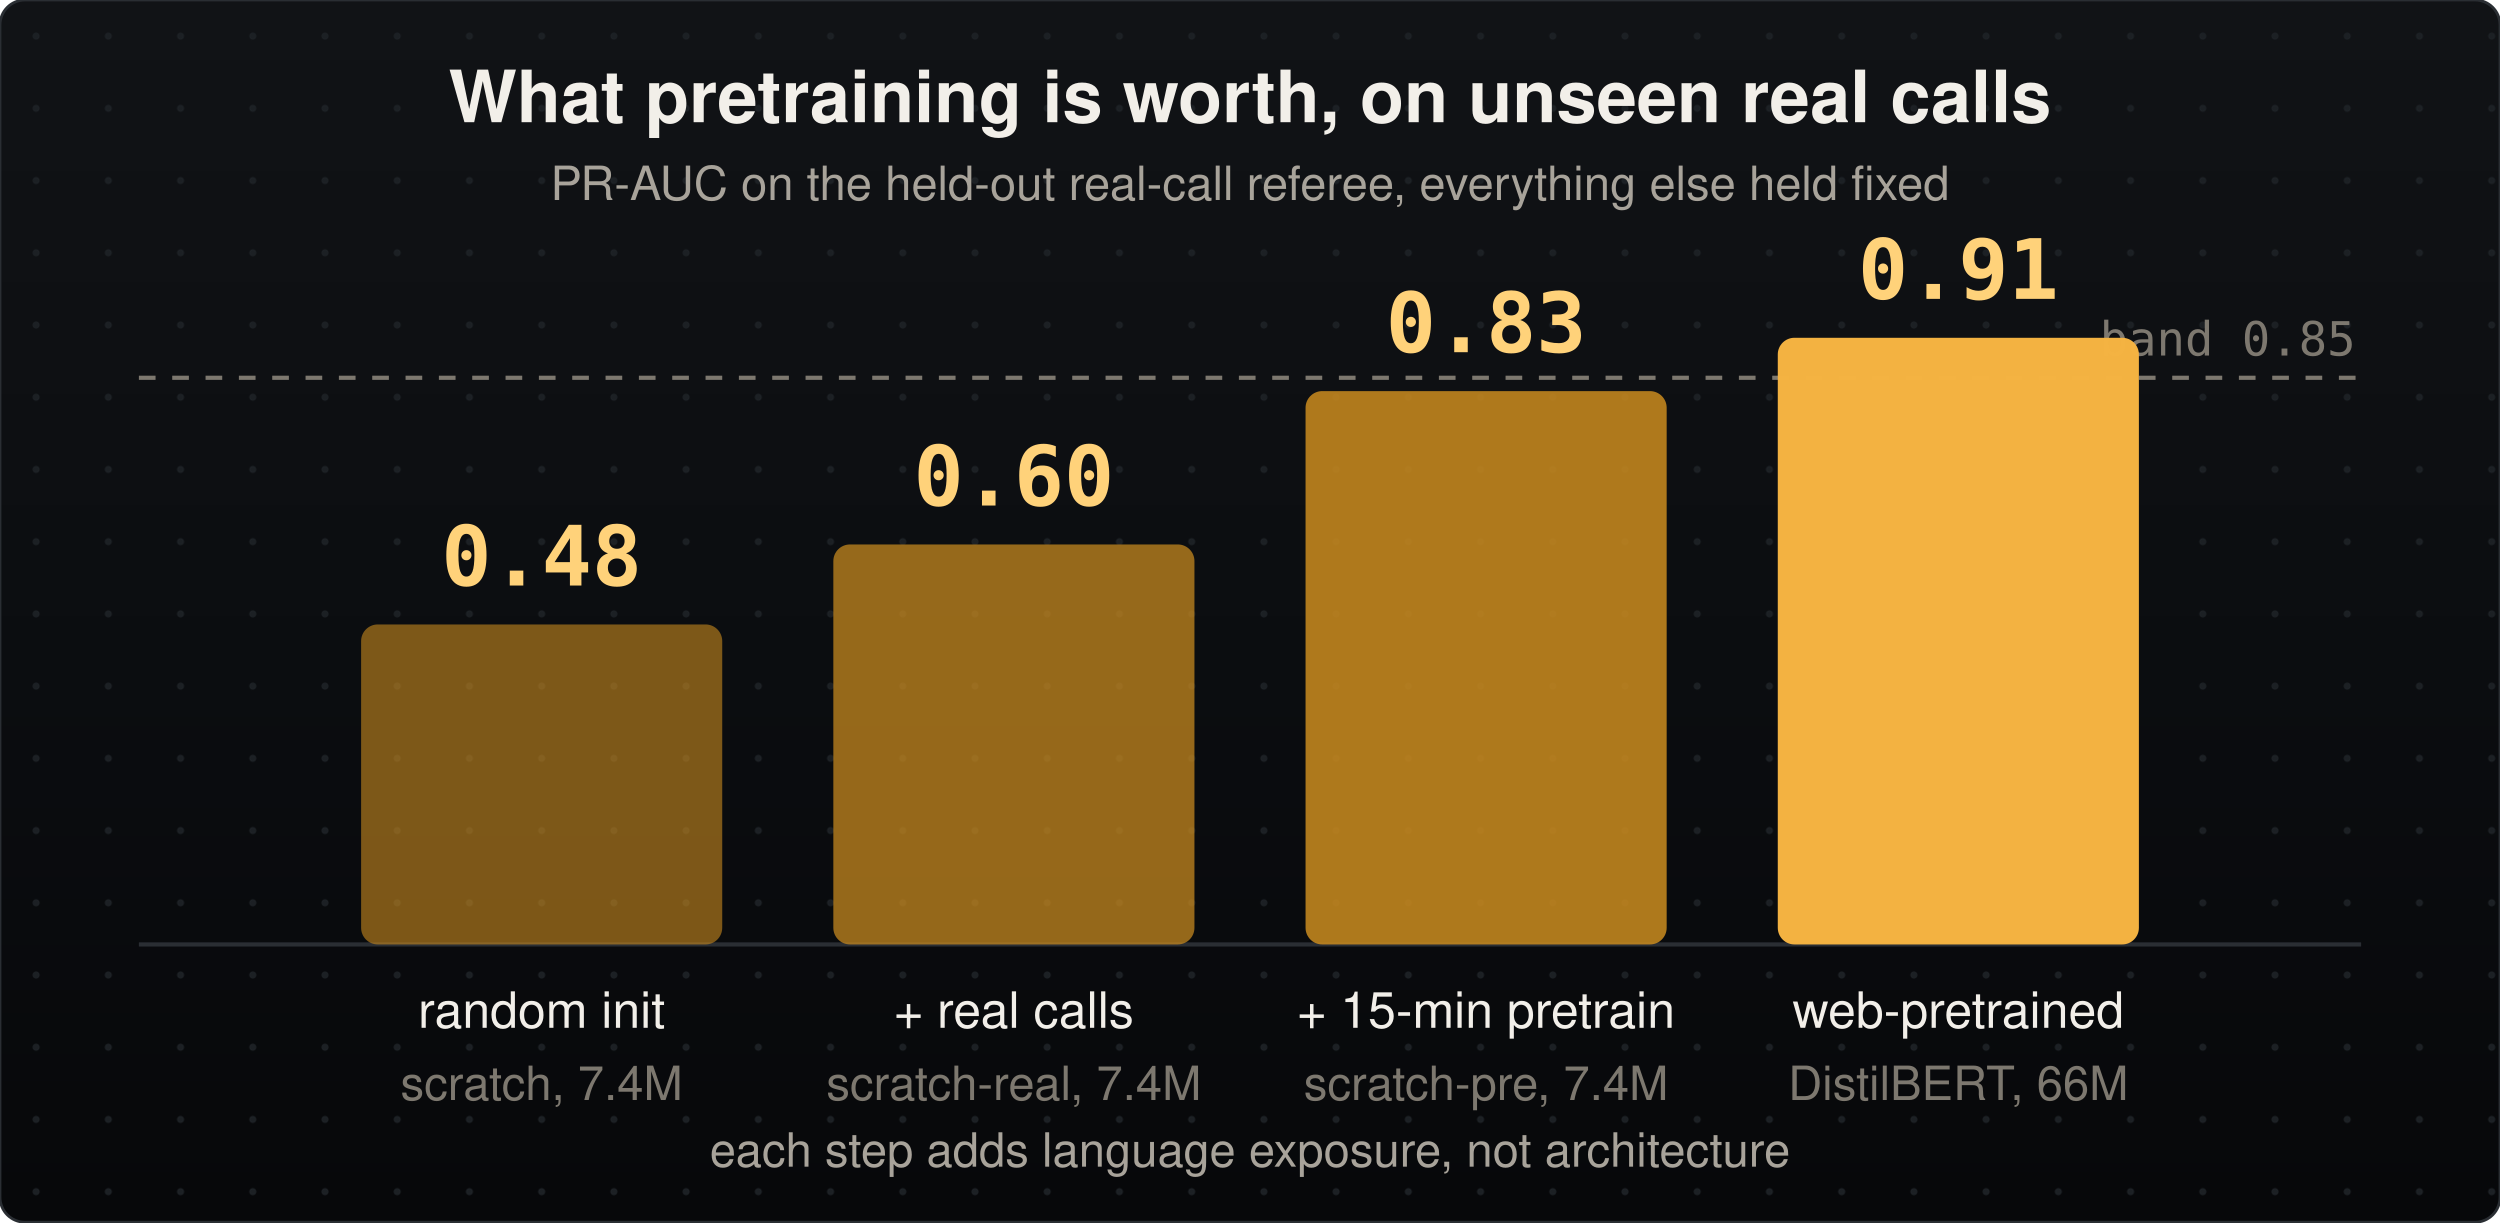
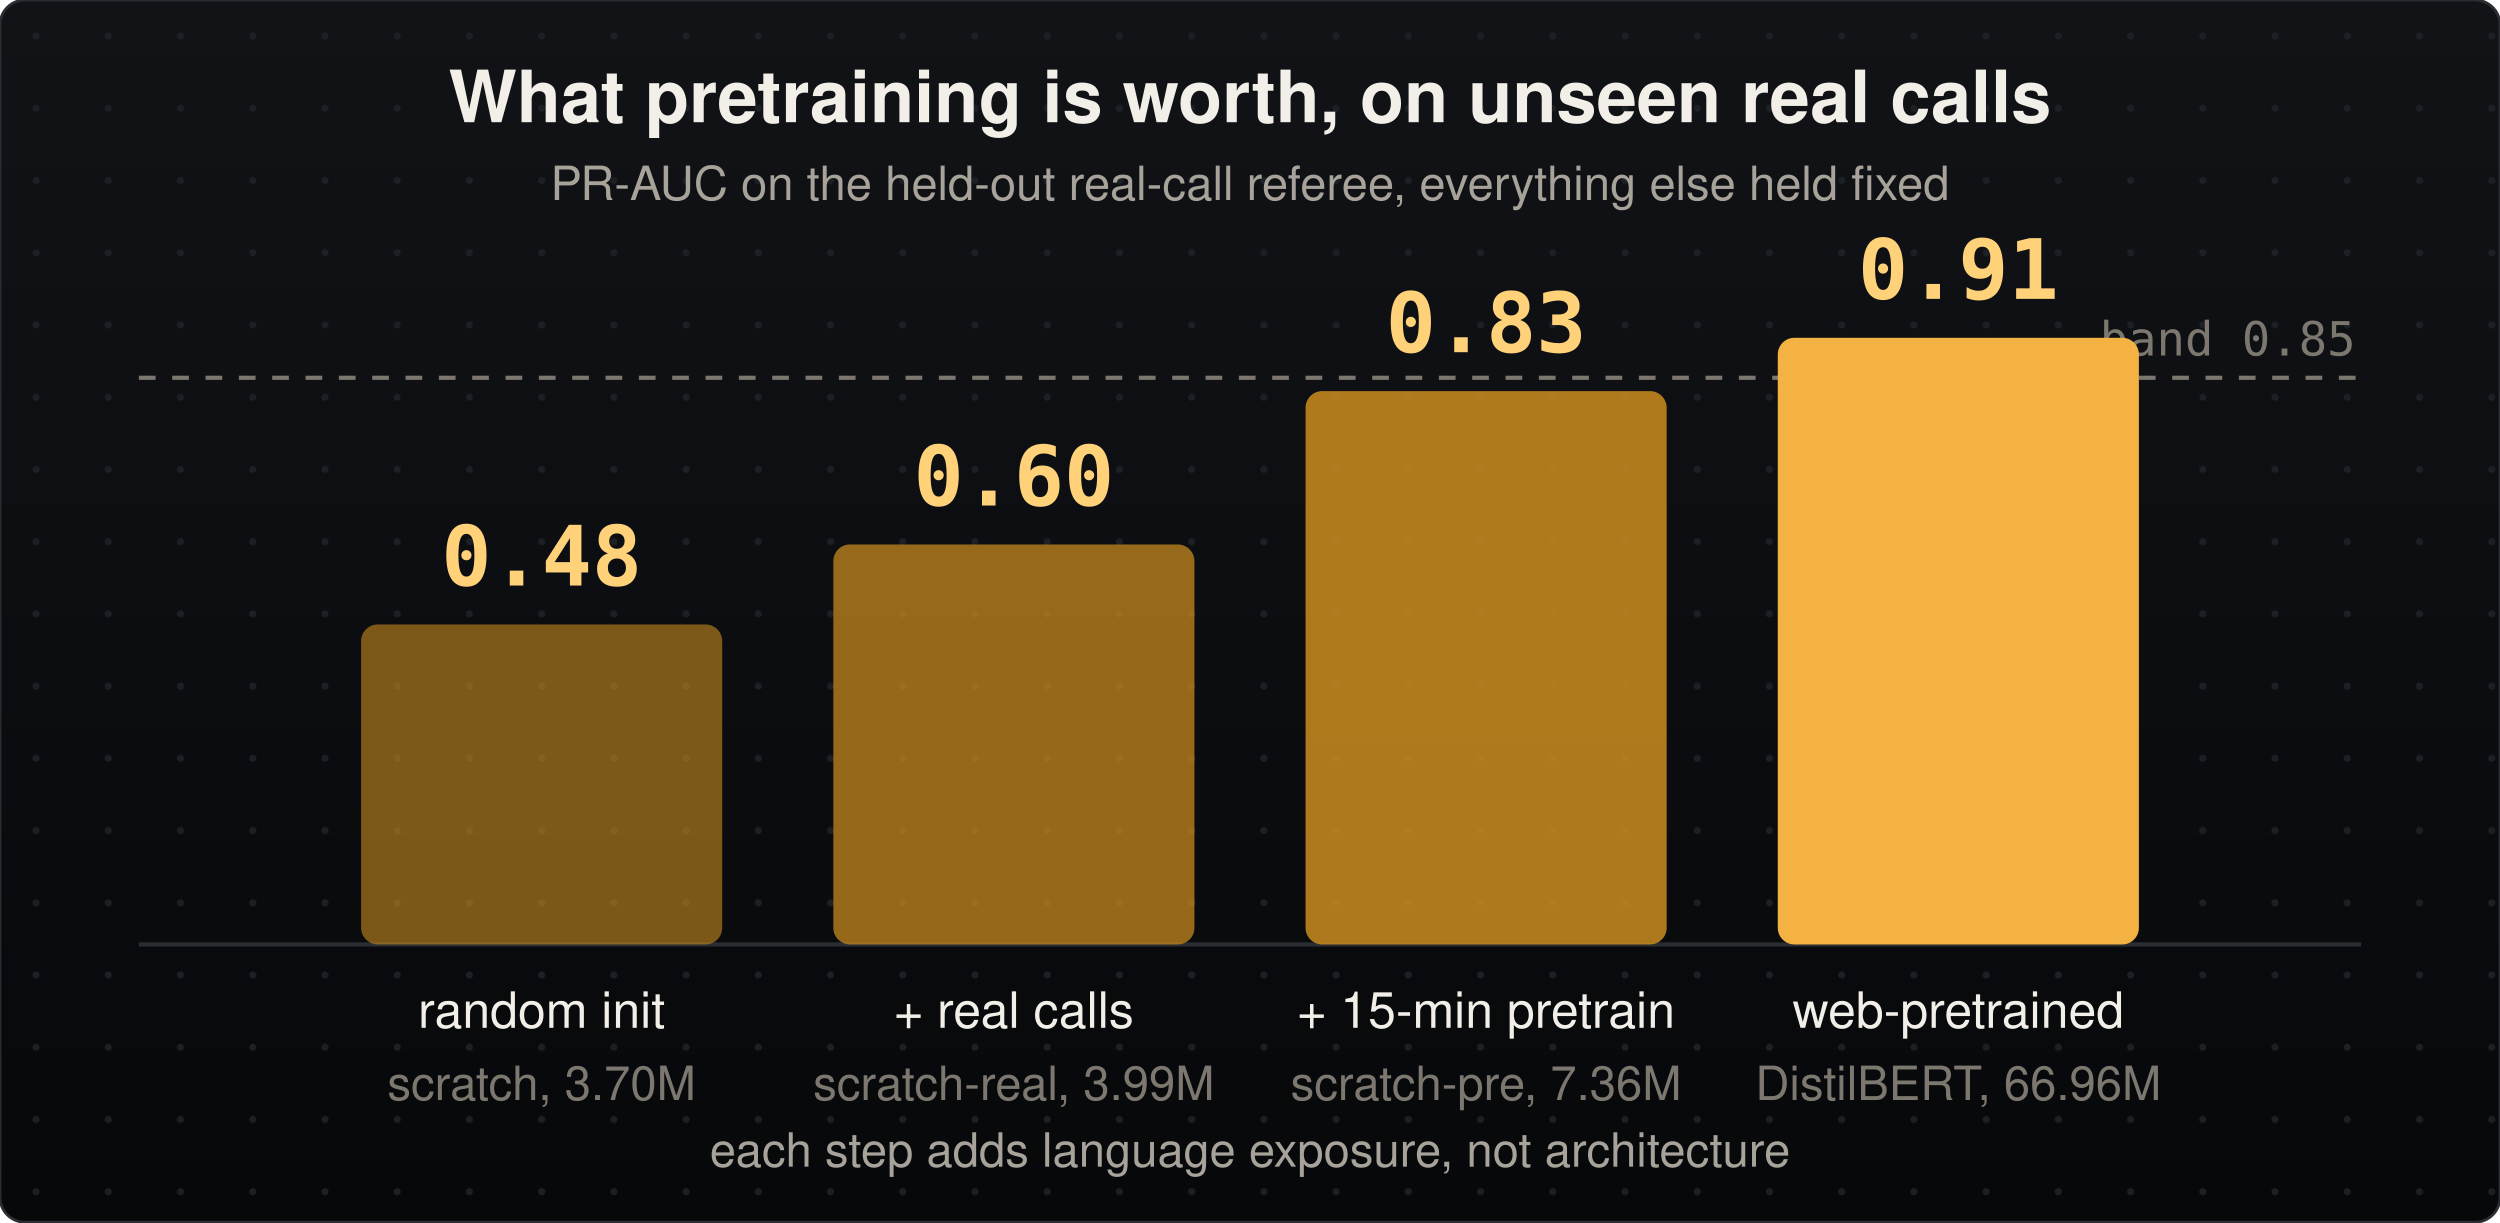
<svg xmlns="http://www.w3.org/2000/svg" viewBox="0 0 900 440" width="900" height="440" role="img" aria-label="What pretraining is worth, measured as PR-AUC on unseen real calls: 0.48 random init, 0.60 + real calls, 0.83 + 15-min pretrain, 0.91 web-pretrained">
  <defs>
    <linearGradient id="bg" x1="0" y1="0" x2="0" y2="1">
      <stop offset="0" stop-color="#111316" />
      <stop offset="0.55" stop-color="#0b0d10" />
      <stop offset="1" stop-color="#07080a" />
    </linearGradient>
    <pattern id="dots" width="26" height="26" patternUnits="userSpaceOnUse">
      <circle cx="13" cy="13" r="1.3" fill="#1c2024" />
    </pattern>
  </defs>
  <rect x="0" y="0" width="900" height="440" rx="9" fill="url(#bg)" />
  <rect x="0" y="0" width="900" height="440" rx="9" fill="url(#dots)" />
  <rect x="0" y="0" width="900" height="440" rx="9" fill="none" stroke="#2a2e33" />
  <text x="450" y="44" font-family="-apple-system, BlinkMacSystemFont, 'Segoe UI', Helvetica, Arial, sans-serif" font-size="26" fill="#f2efe9" font-weight="700" text-anchor="middle">What pretraining is worth, on unseen real calls</text>
  <text x="450" y="72" font-family="-apple-system, BlinkMacSystemFont, 'Segoe UI', Helvetica, Arial, sans-serif" font-size="17" fill="#a8a39a" text-anchor="middle">PR-AUC on the held-out real-call referee, everything else held fixed</text>
  <line x1="50" y1="136.0" x2="850" y2="136.0" stroke="#7d786f" stroke-width="1.5" stroke-dasharray="6 6" />
  <text x="848" y="128.0" font-family="ui-monospace, SFMono-Regular, Menlo, monospace" font-size="17" fill="#7d786f" text-anchor="end">band 0.85</text>
  <line x1="50" y1="340" x2="850" y2="340" stroke="#2a2e33" stroke-width="1.5" />
  <rect x="130" y="224.8" width="130" height="115.2" rx="6" fill="#c98a1e" opacity="0.6" />
  <text x="195.0" y="210.8" font-family="ui-monospace, SFMono-Regular, Menlo, monospace" font-size="30" fill="#ffd27a" font-weight="700" text-anchor="middle">0.48</text>
  <text x="195.0" y="370" font-family="-apple-system, BlinkMacSystemFont, 'Segoe UI', Helvetica, Arial, sans-serif" font-size="18" fill="#f2efe9" text-anchor="middle">random init</text>
-   <text x="195.0" y="396" font-family="-apple-system, BlinkMacSystemFont, 'Segoe UI', Helvetica, Arial, sans-serif" font-size="17" fill="#7d786f" text-anchor="middle">scratch, 7.4M</text>
+   <text x="195.0" y="396" font-family="-apple-system, BlinkMacSystemFont, 'Segoe UI', Helvetica, Arial, sans-serif" font-size="17" fill="#7d786f" text-anchor="middle">scratch, 3.70M</text>
  <rect x="300" y="196.0" width="130" height="144.0" rx="6" fill="#c98a1e" opacity="0.73" />
  <text x="365.0" y="182.0" font-family="ui-monospace, SFMono-Regular, Menlo, monospace" font-size="30" fill="#ffd27a" font-weight="700" text-anchor="middle">0.60</text>
  <text x="365.0" y="370" font-family="-apple-system, BlinkMacSystemFont, 'Segoe UI', Helvetica, Arial, sans-serif" font-size="18" fill="#f2efe9" text-anchor="middle">+ real calls</text>
-   <text x="365.0" y="396" font-family="-apple-system, BlinkMacSystemFont, 'Segoe UI', Helvetica, Arial, sans-serif" font-size="17" fill="#7d786f" text-anchor="middle">scratch-real, 7.4M</text>
+   <text x="365.0" y="396" font-family="-apple-system, BlinkMacSystemFont, 'Segoe UI', Helvetica, Arial, sans-serif" font-size="17" fill="#7d786f" text-anchor="middle">scratch-real, 3.99M</text>
  <rect x="470" y="140.8" width="130" height="199.2" rx="6" fill="#c98a1e" opacity="0.86" />
  <text x="535.0" y="126.8" font-family="ui-monospace, SFMono-Regular, Menlo, monospace" font-size="30" fill="#ffd27a" font-weight="700" text-anchor="middle">0.83</text>
  <text x="535.0" y="370" font-family="-apple-system, BlinkMacSystemFont, 'Segoe UI', Helvetica, Arial, sans-serif" font-size="18" fill="#f2efe9" text-anchor="middle">+ 15-min pretrain</text>
-   <text x="535.0" y="396" font-family="-apple-system, BlinkMacSystemFont, 'Segoe UI', Helvetica, Arial, sans-serif" font-size="17" fill="#7d786f" text-anchor="middle">scratch-pre, 7.4M</text>
+   <text x="535.0" y="396" font-family="-apple-system, BlinkMacSystemFont, 'Segoe UI', Helvetica, Arial, sans-serif" font-size="17" fill="#7d786f" text-anchor="middle">scratch-pre, 7.36M</text>
  <rect x="640" y="121.6" width="130" height="218.4" rx="6" fill="#f5b342" opacity="0.99" />
  <text x="705.0" y="107.6" font-family="ui-monospace, SFMono-Regular, Menlo, monospace" font-size="30" fill="#ffd27a" font-weight="700" text-anchor="middle">0.91</text>
  <text x="705.0" y="370" font-family="-apple-system, BlinkMacSystemFont, 'Segoe UI', Helvetica, Arial, sans-serif" font-size="18" fill="#f2efe9" text-anchor="middle">web-pretrained</text>
-   <text x="705.0" y="396" font-family="-apple-system, BlinkMacSystemFont, 'Segoe UI', Helvetica, Arial, sans-serif" font-size="17" fill="#7d786f" text-anchor="middle">DistilBERT, 66M</text>
+   <text x="705.0" y="396" font-family="-apple-system, BlinkMacSystemFont, 'Segoe UI', Helvetica, Arial, sans-serif" font-size="17" fill="#7d786f" text-anchor="middle">DistilBERT, 66.96M</text>
  <text x="450" y="420" font-family="-apple-system, BlinkMacSystemFont, 'Segoe UI', Helvetica, Arial, sans-serif" font-size="17" fill="#a8a39a" text-anchor="middle">each step adds language exposure, not architecture</text>
</svg>
